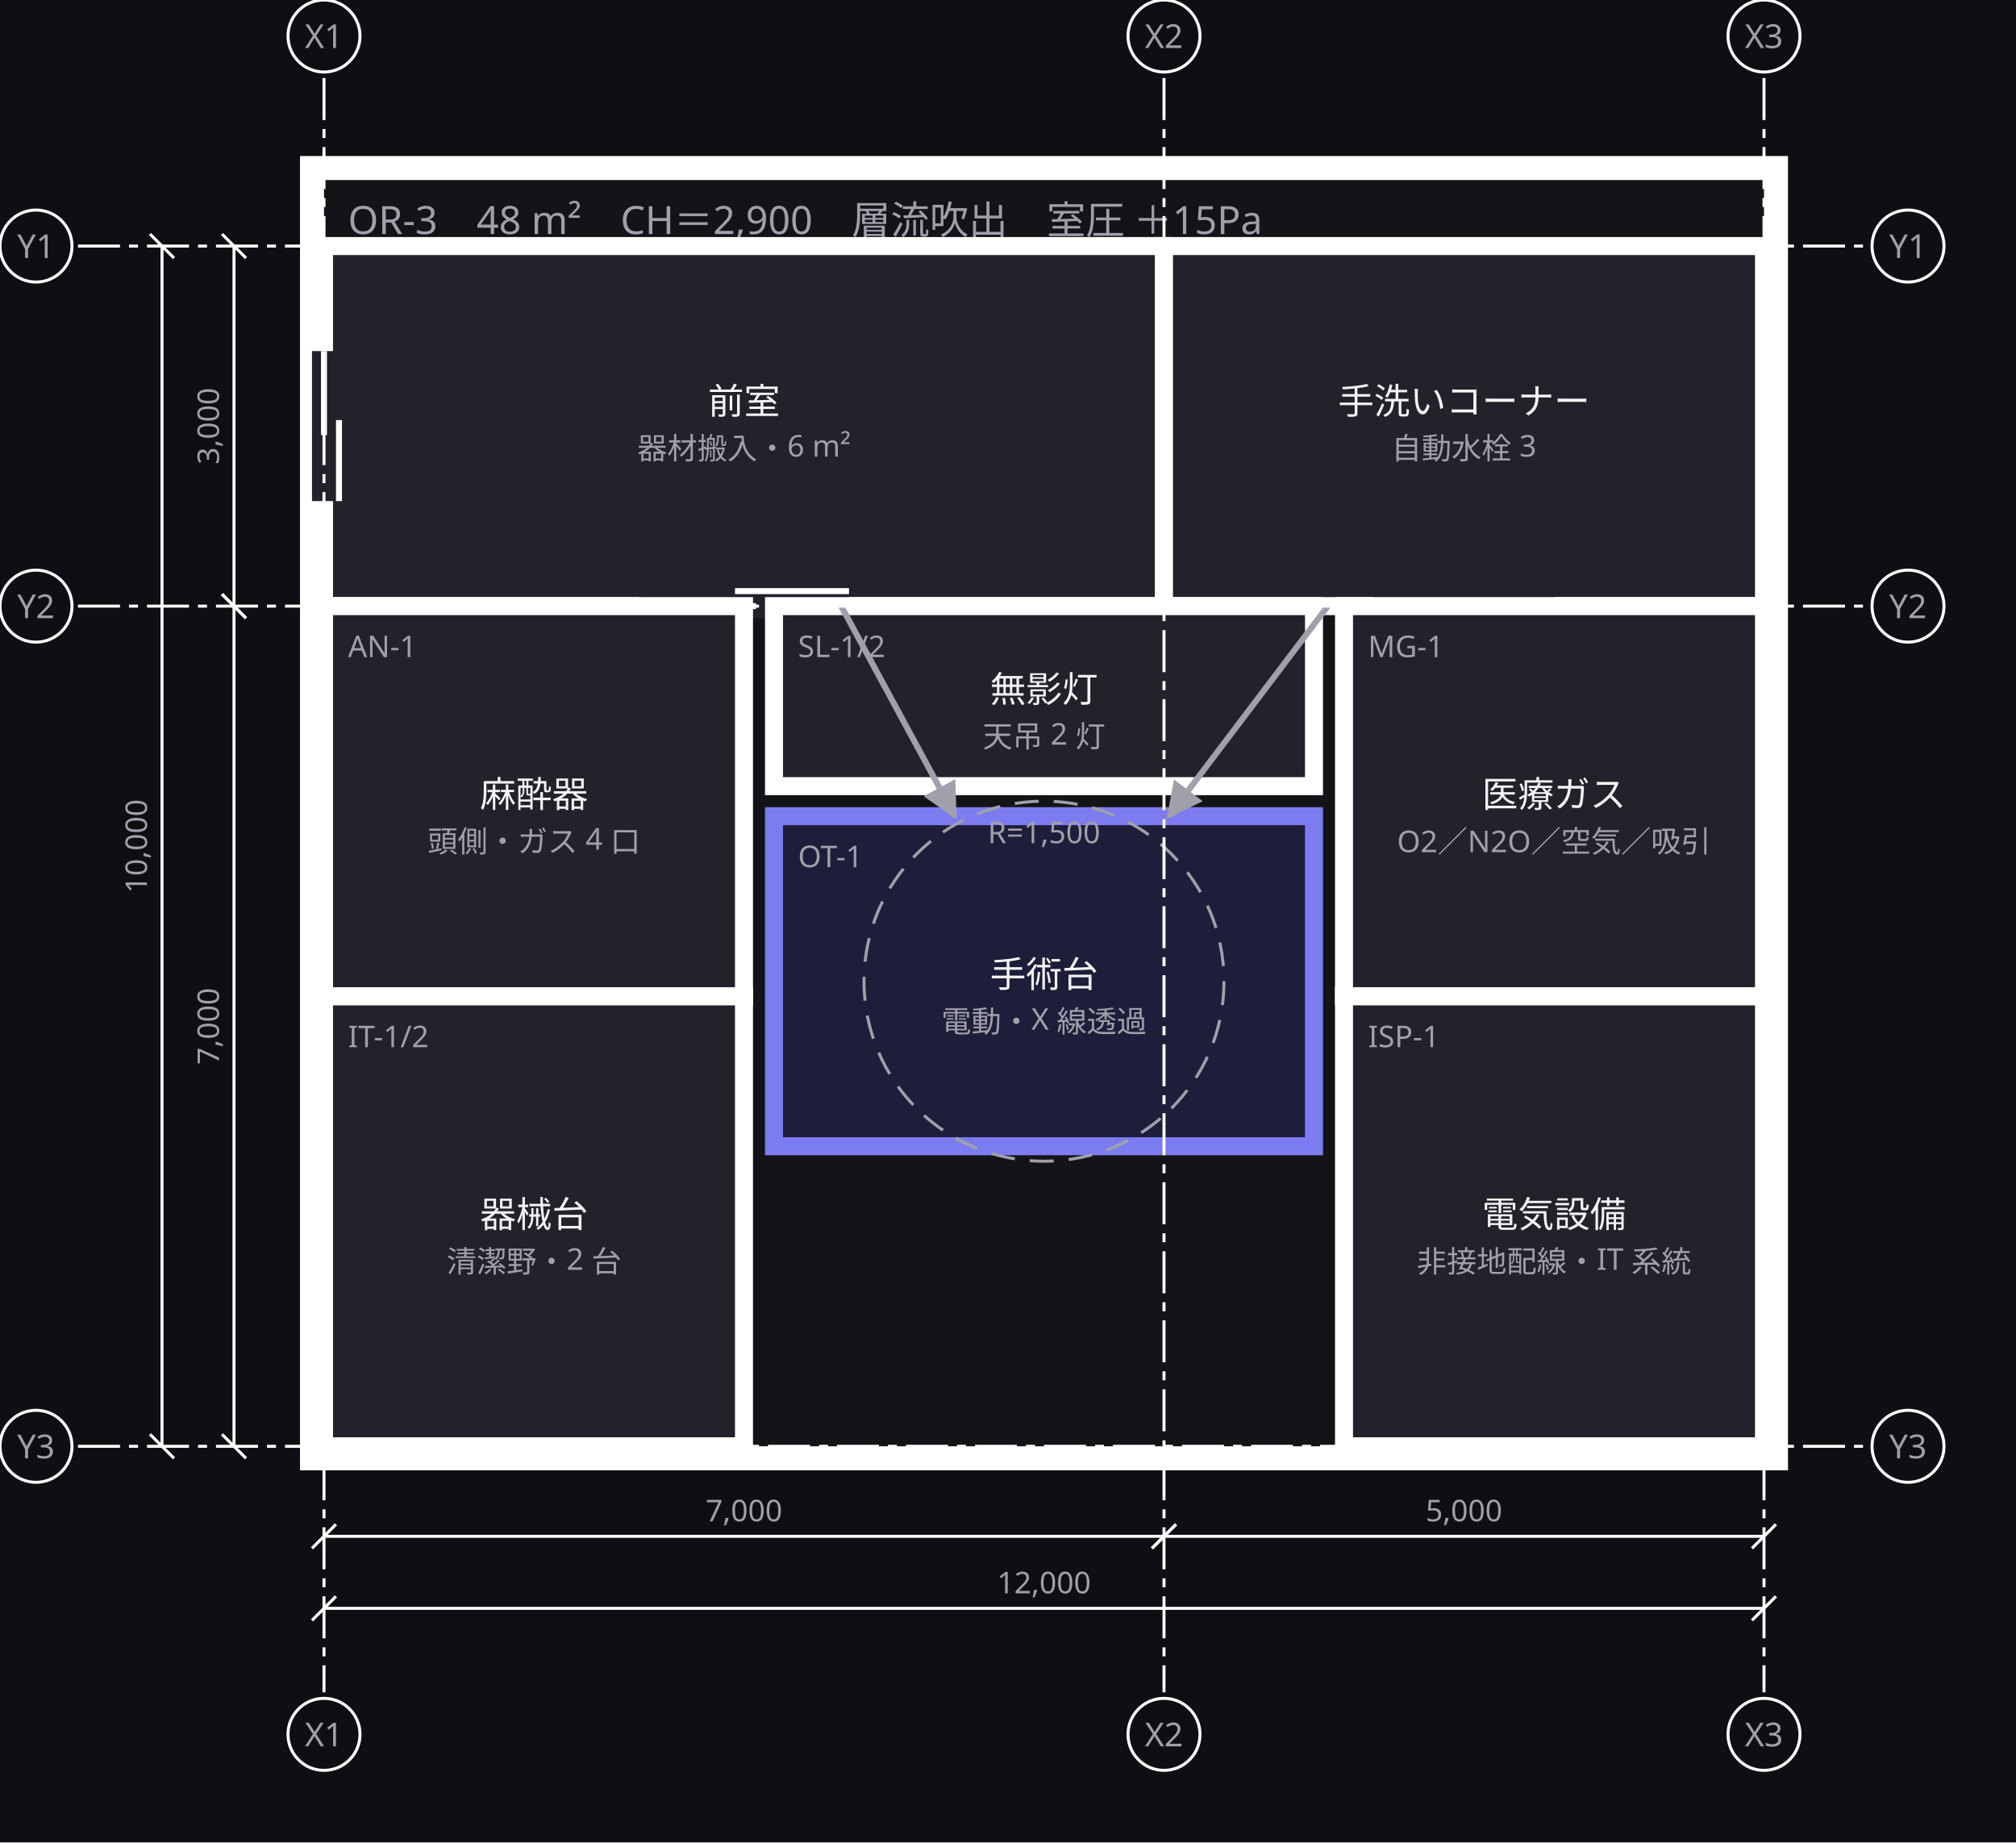
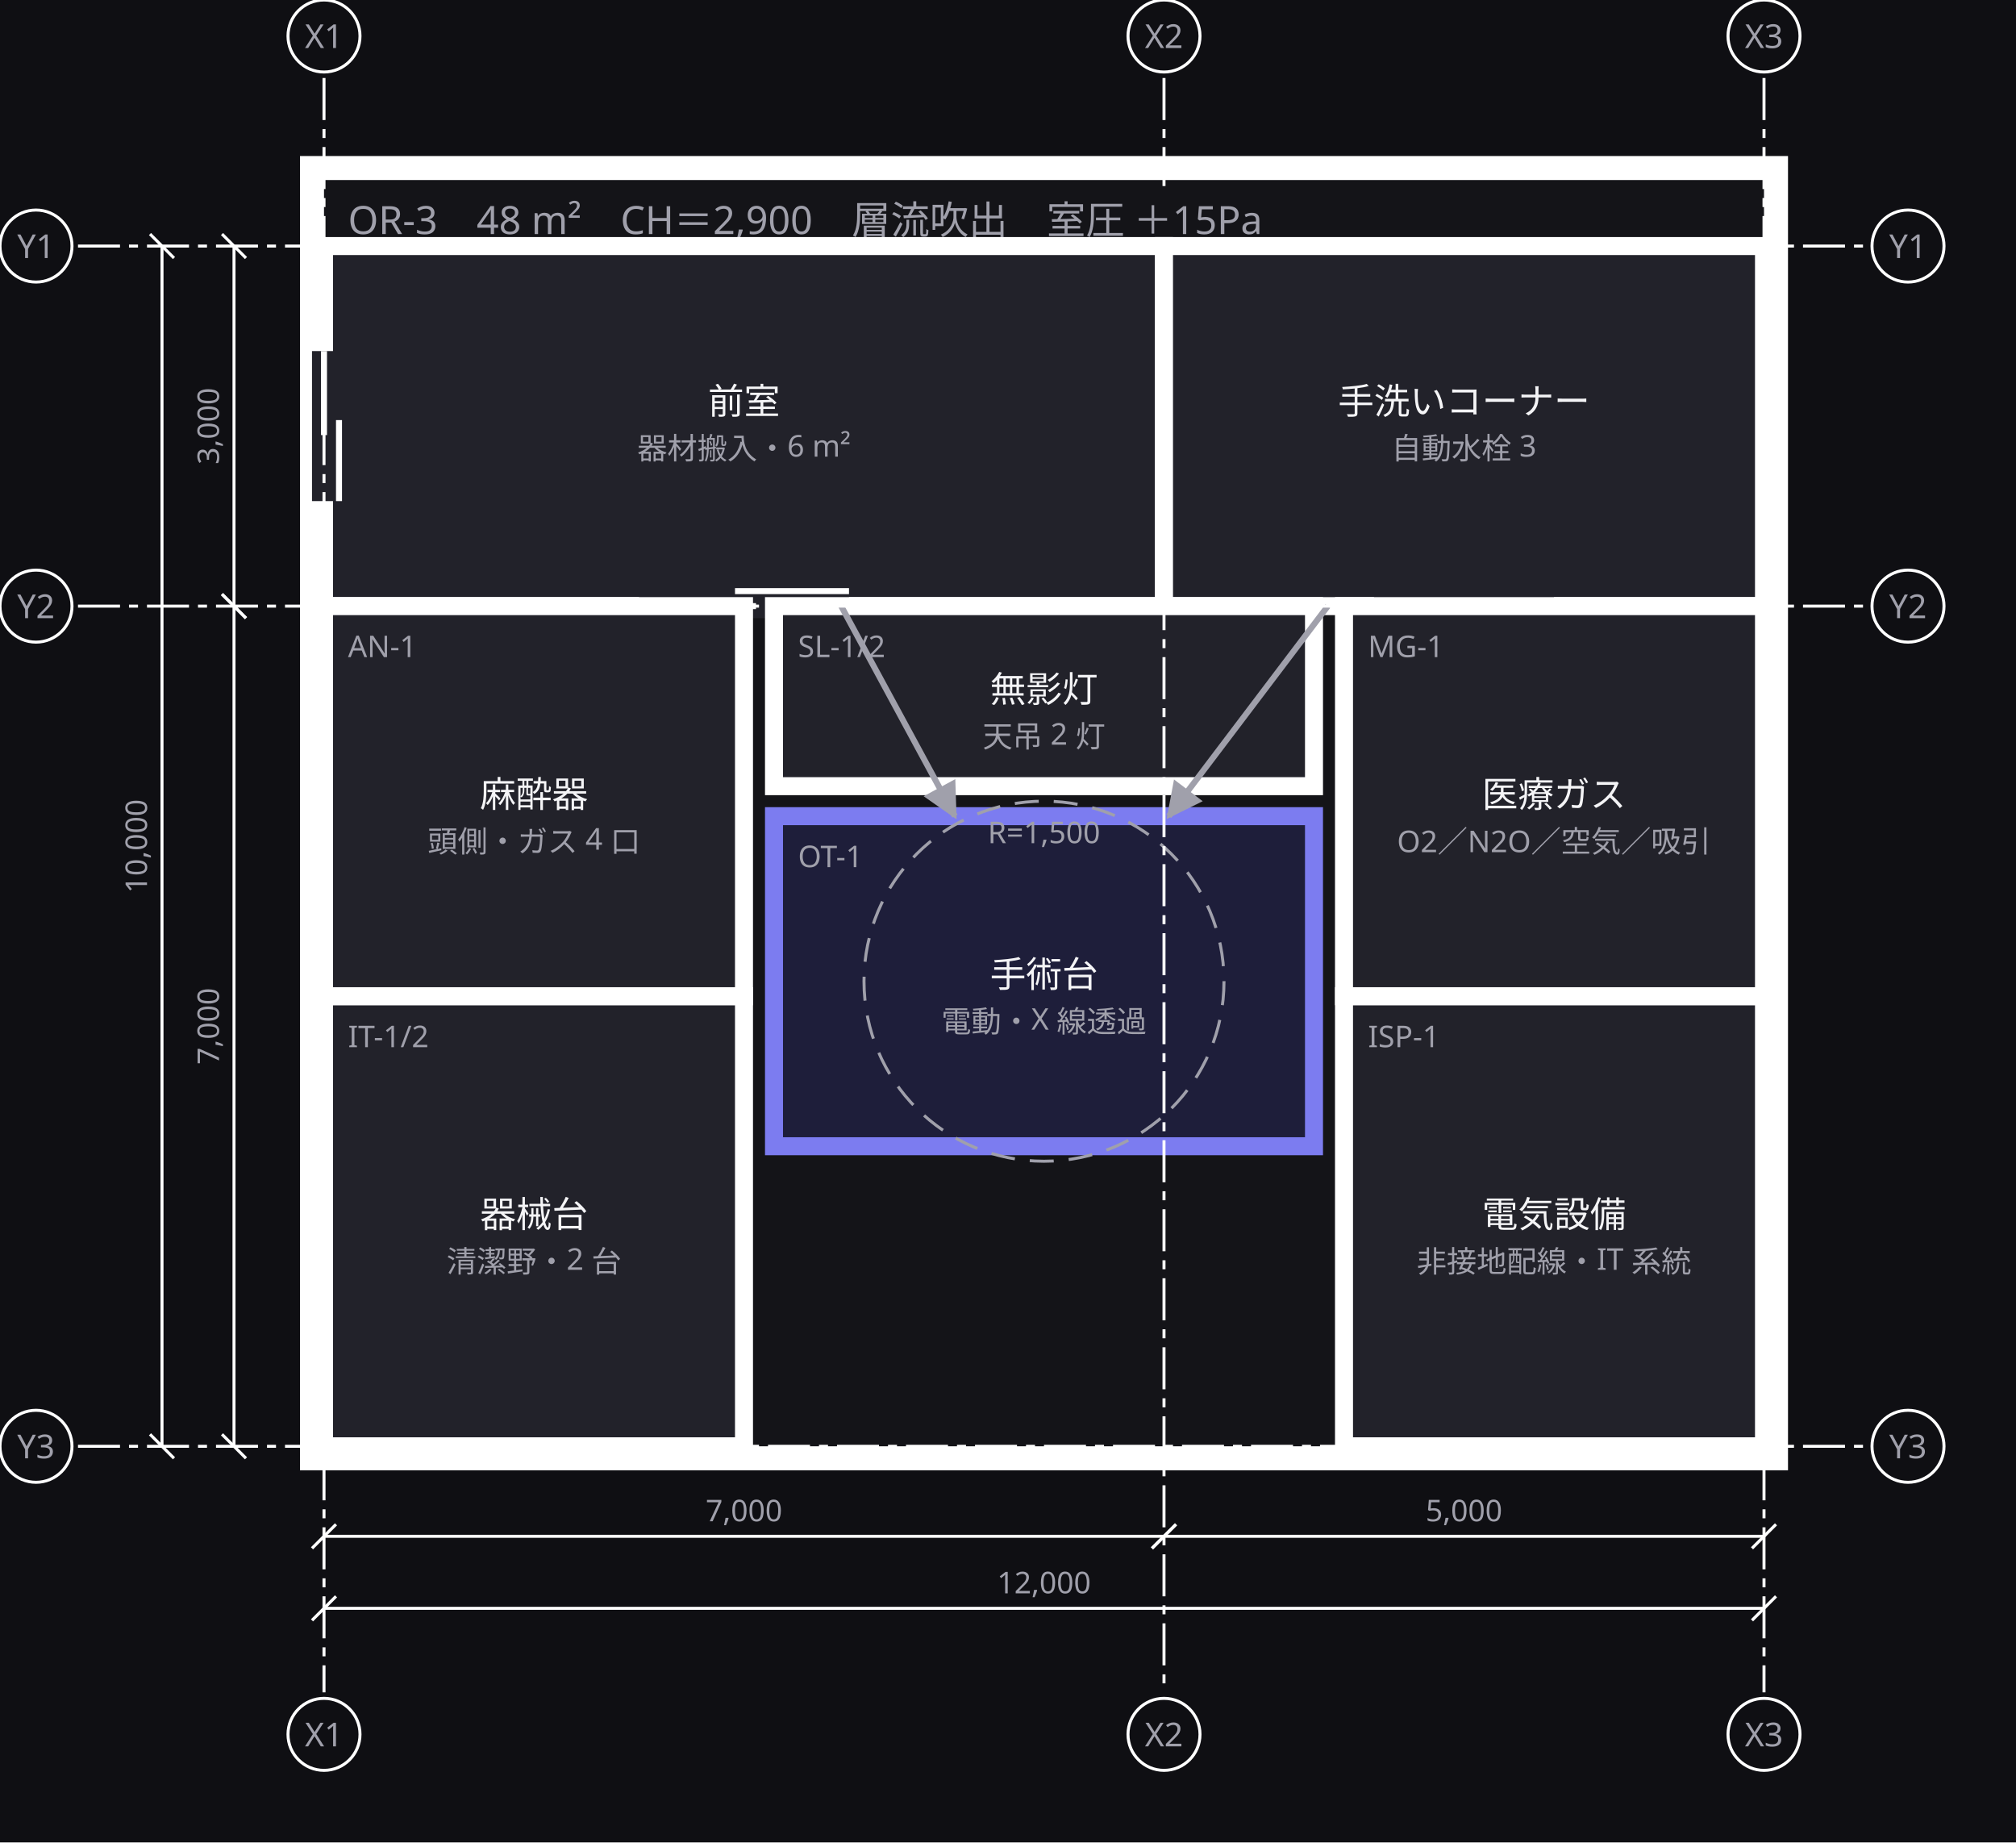
<svg xmlns="http://www.w3.org/2000/svg" width="672" height="614" viewBox="0 0 672 614">
  <defs>
    <marker id="arrow" viewBox="0 0 10 10" refX="9" refY="5" markerWidth="6" markerHeight="6" orient="auto">
      <path d="M 0 0 L 10 5 L 0 10 z" fill="#a0a0ab" />
    </marker>
  </defs>
  <rect data-paper="1" x="0" y="0" width="672" height="614" fill="#0f0f13" />
  <g data-group="or3">
    <rect x="104" y="56" width="488" height="430" fill="#141418" stroke="#ffffff" stroke-width="8" />
    <text x="116" y="78" font-family="sans-serif" font-size="13" fill="#a0a0ab">OR-3　48 m²　CH＝2,900　層流吹出　室圧 ＋15Pa</text>
  </g>
  <g data-node="zenshitsu" data-pinned="false" data-shape="rect">
    <rect x="108" y="82" width="280" height="120" fill="#22222a" stroke="#ffffff" stroke-width="6" />
    <line x1="213" y1="202" x2="283" y2="202" stroke="#22222a" stroke-width="8" />
    <line x1="213" y1="202" x2="252" y2="202" stroke="#ffffff" stroke-width="2" />
    <line x1="245" y1="197" x2="283" y2="197" stroke="#ffffff" stroke-width="2" />
    <line x1="108" y1="117" x2="108" y2="167" stroke="#22222a" stroke-width="8" />
    <line x1="108" y1="117" x2="108" y2="145" stroke="#ffffff" stroke-width="2" />
    <line x1="113" y1="140" x2="113" y2="167" stroke="#ffffff" stroke-width="2" />
    <text x="248" y="138" text-anchor="middle" font-family="sans-serif" font-size="12" fill="#f4f4f6">前室</text>
    <text x="248" y="153" text-anchor="middle" font-family="sans-serif" font-size="10" fill="#a0a0ab">器材搬入・6 m²</text>
  </g>
  <g data-node="tearai" data-pinned="false" data-shape="rect">
    <rect x="388" y="82" width="200" height="120" fill="#22222a" stroke="#ffffff" stroke-width="6" />
    <line x1="458" y1="202" x2="518" y2="202" stroke="#22222a" stroke-width="8" />
    <text x="488" y="138" text-anchor="middle" font-family="sans-serif" font-size="12" fill="#f4f4f6">手洗いコーナー</text>
    <text x="488" y="153" text-anchor="middle" font-family="sans-serif" font-size="10" fill="#a0a0ab">自動水栓 3</text>
  </g>
  <g data-node="kikaidai" data-pinned="false" data-shape="rect">
    <rect x="108" y="332" width="140" height="150" fill="#22222a" stroke="#ffffff" stroke-width="6" />
    <text x="116" y="349" font-family="sans-serif" font-size="10" fill="#a0a0ab">IT-1/2</text>
    <text x="178" y="409" text-anchor="middle" font-family="sans-serif" font-size="12" fill="#f4f4f6">器械台</text>
    <text x="178" y="424" text-anchor="middle" font-family="sans-serif" font-size="10" fill="#a0a0ab">清潔野・2 台</text>
  </g>
  <g data-node="denki" data-pinned="false" data-shape="rect">
    <rect x="448" y="332" width="140" height="150" fill="#22222a" stroke="#ffffff" stroke-width="6" />
    <text x="456" y="349" font-family="sans-serif" font-size="10" fill="#a0a0ab">ISP-1</text>
    <text x="518" y="409" text-anchor="middle" font-family="sans-serif" font-size="12" fill="#f4f4f6">電気設備</text>
    <text x="518" y="424" text-anchor="middle" font-family="sans-serif" font-size="10" fill="#a0a0ab">非接地配線・IT 系統</text>
  </g>
  <g data-node="daizai" data-pinned="false" data-appearance="primary" data-shape="rect">
    <rect x="258" y="272" width="180" height="110" fill="#1e1e3a" stroke="#7c7cf0" stroke-width="6" />
    <text x="266" y="289" font-family="sans-serif" font-size="10" fill="#a0a0ab">OT-1</text>
    <text x="348" y="329" text-anchor="middle" font-family="sans-serif" font-size="12" fill="#f4f4f6">手術台</text>
    <text x="348" y="344" text-anchor="middle" font-family="sans-serif" font-size="10" fill="#a0a0ab">電動・X 線透過</text>
  </g>
  <g data-node="masui" data-pinned="false" data-shape="rect">
    <rect x="108" y="202" width="140" height="130" fill="#22222a" stroke="#ffffff" stroke-width="6" />
    <text x="116" y="219" font-family="sans-serif" font-size="10" fill="#a0a0ab">AN-1</text>
    <text x="178" y="269" text-anchor="middle" font-family="sans-serif" font-size="12" fill="#f4f4f6">麻酔器</text>
    <text x="178" y="284" text-anchor="middle" font-family="sans-serif" font-size="10" fill="#a0a0ab">頭側・ガス 4 口</text>
  </g>
  <g data-node="gas" data-pinned="false" data-shape="rect">
    <rect x="448" y="202" width="140" height="130" fill="#22222a" stroke="#ffffff" stroke-width="6" />
    <text x="456" y="219" font-family="sans-serif" font-size="10" fill="#a0a0ab">MG-1</text>
    <text x="518" y="269" text-anchor="middle" font-family="sans-serif" font-size="12" fill="#f4f4f6">医療ガス</text>
    <text x="518" y="284" text-anchor="middle" font-family="sans-serif" font-size="10" fill="#a0a0ab">O2／N2O／空気／吸引</text>
  </g>
  <g data-node="mueito" data-pinned="false" data-shape="rect">
    <rect x="258" y="202" width="180" height="60" fill="#22222a" stroke="#ffffff" stroke-width="6" />
    <text x="266" y="219" font-family="sans-serif" font-size="10" fill="#a0a0ab">SL-1/2</text>
    <text x="348" y="234" text-anchor="middle" font-family="sans-serif" font-size="12" fill="#f4f4f6">無影灯</text>
    <text x="348" y="249" text-anchor="middle" font-family="sans-serif" font-size="10" fill="#a0a0ab">天吊 2 灯</text>
  </g>
  <g data-edge="zenshitsu&gt;daizai" data-pinned="false">
    <path d="M 280.4 202 L 318.3 272" fill="none" stroke="#a0a0ab" stroke-width="2" marker-end="url(#arrow)" />
  </g>
  <g data-edge="tearai&gt;daizai" data-pinned="false">
    <path d="M 442.6 202 L 389.6 272" fill="none" stroke="#a0a0ab" stroke-width="2" marker-end="url(#arrow)" />
  </g>
  <g data-range="daizai">
    <circle cx="348" cy="327" r="60" fill="none" stroke="#a0a0ab" stroke-width="1" stroke-dasharray="8 5" />
    <text x="348" y="281" text-anchor="middle" font-family="sans-serif" font-size="10" fill="#a0a0ab">R=1,500</text>
  </g>
  <g data-grid="true">
    <line x1="108" y1="26" x2="108" y2="564" stroke="#ffffff" stroke-width="1" stroke-dasharray="14 3 3 3" />
    <circle cx="108" cy="12" r="12" fill="#0f0f13" stroke="#ffffff" />
    <text x="108" y="16" text-anchor="middle" font-family="sans-serif" font-size="11" fill="#a0a0ab">X1</text>
    <circle cx="108" cy="578" r="12" fill="#0f0f13" stroke="#ffffff" />
    <text x="108" y="582" text-anchor="middle" font-family="sans-serif" font-size="11" fill="#a0a0ab">X1</text>
-     <line x1="388" y1="26" x2="388" y2="564" stroke="#ffffff" stroke-width="1" stroke-dasharray="14 3 3 3" />
+     <line x1="388" y1="26" x2="388" y2="62" stroke="#ffffff" stroke-width="1" stroke-dasharray="14 3 3 3" />
+     <line x1="388" y1="81" x2="388" y2="564" stroke="#ffffff" stroke-width="1" stroke-dasharray="14 3 3 3" />
    <circle cx="388" cy="12" r="12" fill="#0f0f13" stroke="#ffffff" />
    <text x="388" y="16" text-anchor="middle" font-family="sans-serif" font-size="11" fill="#a0a0ab">X2</text>
    <circle cx="388" cy="578" r="12" fill="#0f0f13" stroke="#ffffff" />
    <text x="388" y="582" text-anchor="middle" font-family="sans-serif" font-size="11" fill="#a0a0ab">X2</text>
    <line x1="588" y1="26" x2="588" y2="564" stroke="#ffffff" stroke-width="1" stroke-dasharray="14 3 3 3" />
    <circle cx="588" cy="12" r="12" fill="#0f0f13" stroke="#ffffff" />
    <text x="588" y="16" text-anchor="middle" font-family="sans-serif" font-size="11" fill="#a0a0ab">X3</text>
    <circle cx="588" cy="578" r="12" fill="#0f0f13" stroke="#ffffff" />
    <text x="588" y="582" text-anchor="middle" font-family="sans-serif" font-size="11" fill="#a0a0ab">X3</text>
    <line x1="26" y1="82" x2="622" y2="82" stroke="#ffffff" stroke-width="1" stroke-dasharray="14 3 3 3" />
    <circle cx="12" cy="82" r="12" fill="#0f0f13" stroke="#ffffff" />
    <text x="12" y="86" text-anchor="middle" font-family="sans-serif" font-size="11" fill="#a0a0ab">Y1</text>
    <circle cx="636" cy="82" r="12" fill="#0f0f13" stroke="#ffffff" />
    <text x="636" y="86" text-anchor="middle" font-family="sans-serif" font-size="11" fill="#a0a0ab">Y1</text>
    <line x1="26" y1="202" x2="622" y2="202" stroke="#ffffff" stroke-width="1" stroke-dasharray="14 3 3 3" />
    <circle cx="12" cy="202" r="12" fill="#0f0f13" stroke="#ffffff" />
    <text x="12" y="206" text-anchor="middle" font-family="sans-serif" font-size="11" fill="#a0a0ab">Y2</text>
    <circle cx="636" cy="202" r="12" fill="#0f0f13" stroke="#ffffff" />
    <text x="636" y="206" text-anchor="middle" font-family="sans-serif" font-size="11" fill="#a0a0ab">Y2</text>
    <line x1="26" y1="482" x2="622" y2="482" stroke="#ffffff" stroke-width="1" stroke-dasharray="14 3 3 3" />
    <circle cx="12" cy="482" r="12" fill="#0f0f13" stroke="#ffffff" />
    <text x="12" y="486" text-anchor="middle" font-family="sans-serif" font-size="11" fill="#a0a0ab">Y3</text>
    <circle cx="636" cy="482" r="12" fill="#0f0f13" stroke="#ffffff" />
    <text x="636" y="486" text-anchor="middle" font-family="sans-serif" font-size="11" fill="#a0a0ab">Y3</text>
  </g>
  <g data-dimensions="true">
    <line x1="108" y1="512" x2="388" y2="512" stroke="#ffffff" stroke-width="1" />
    <line x1="104" y1="516" x2="112" y2="508" stroke="#ffffff" stroke-width="1" />
    <line x1="384" y1="516" x2="392" y2="508" stroke="#ffffff" stroke-width="1" />
    <rect x="230" y="497" width="36" height="13" fill="#0f0f13" />
    <text x="248" y="507" text-anchor="middle" font-family="sans-serif" font-size="10" fill="#a0a0ab">7,000</text>
    <line x1="388" y1="512" x2="588" y2="512" stroke="#ffffff" stroke-width="1" />
    <line x1="384" y1="516" x2="392" y2="508" stroke="#ffffff" stroke-width="1" />
    <line x1="584" y1="516" x2="592" y2="508" stroke="#ffffff" stroke-width="1" />
    <rect x="470" y="497" width="36" height="13" fill="#0f0f13" />
    <text x="488" y="507" text-anchor="middle" font-family="sans-serif" font-size="10" fill="#a0a0ab">5,000</text>
    <line x1="108" y1="536" x2="588" y2="536" stroke="#ffffff" stroke-width="1" />
    <line x1="104" y1="540" x2="112" y2="532" stroke="#ffffff" stroke-width="1" />
    <line x1="584" y1="540" x2="592" y2="532" stroke="#ffffff" stroke-width="1" />
    <rect x="327" y="521" width="42" height="13" fill="#0f0f13" />
    <text x="348" y="531" text-anchor="middle" font-family="sans-serif" font-size="10" fill="#a0a0ab">12,000</text>
    <line x1="78" y1="82" x2="78" y2="202" stroke="#ffffff" stroke-width="1" />
    <line x1="74" y1="78" x2="82" y2="86" stroke="#ffffff" stroke-width="1" />
    <line x1="74" y1="198" x2="82" y2="206" stroke="#ffffff" stroke-width="1" />
    <rect x="62" y="124" width="13" height="36" fill="#0f0f13" />
    <text x="73" y="142" text-anchor="middle" font-family="sans-serif" font-size="10" fill="#a0a0ab" transform="rotate(-90 73 142)">3,000</text>
    <line x1="78" y1="202" x2="78" y2="482" stroke="#ffffff" stroke-width="1" />
    <line x1="74" y1="198" x2="82" y2="206" stroke="#ffffff" stroke-width="1" />
    <line x1="74" y1="478" x2="82" y2="486" stroke="#ffffff" stroke-width="1" />
    <rect x="62" y="324" width="13" height="36" fill="#0f0f13" />
    <text x="73" y="342" text-anchor="middle" font-family="sans-serif" font-size="10" fill="#a0a0ab" transform="rotate(-90 73 342)">7,000</text>
    <line x1="54" y1="82" x2="54" y2="482" stroke="#ffffff" stroke-width="1" />
    <line x1="50" y1="78" x2="58" y2="86" stroke="#ffffff" stroke-width="1" />
    <line x1="50" y1="478" x2="58" y2="486" stroke="#ffffff" stroke-width="1" />
    <rect x="38" y="261" width="13" height="42" fill="#0f0f13" />
    <text x="49" y="282" text-anchor="middle" font-family="sans-serif" font-size="10" fill="#a0a0ab" transform="rotate(-90 49 282)">10,000</text>
  </g>
</svg>
